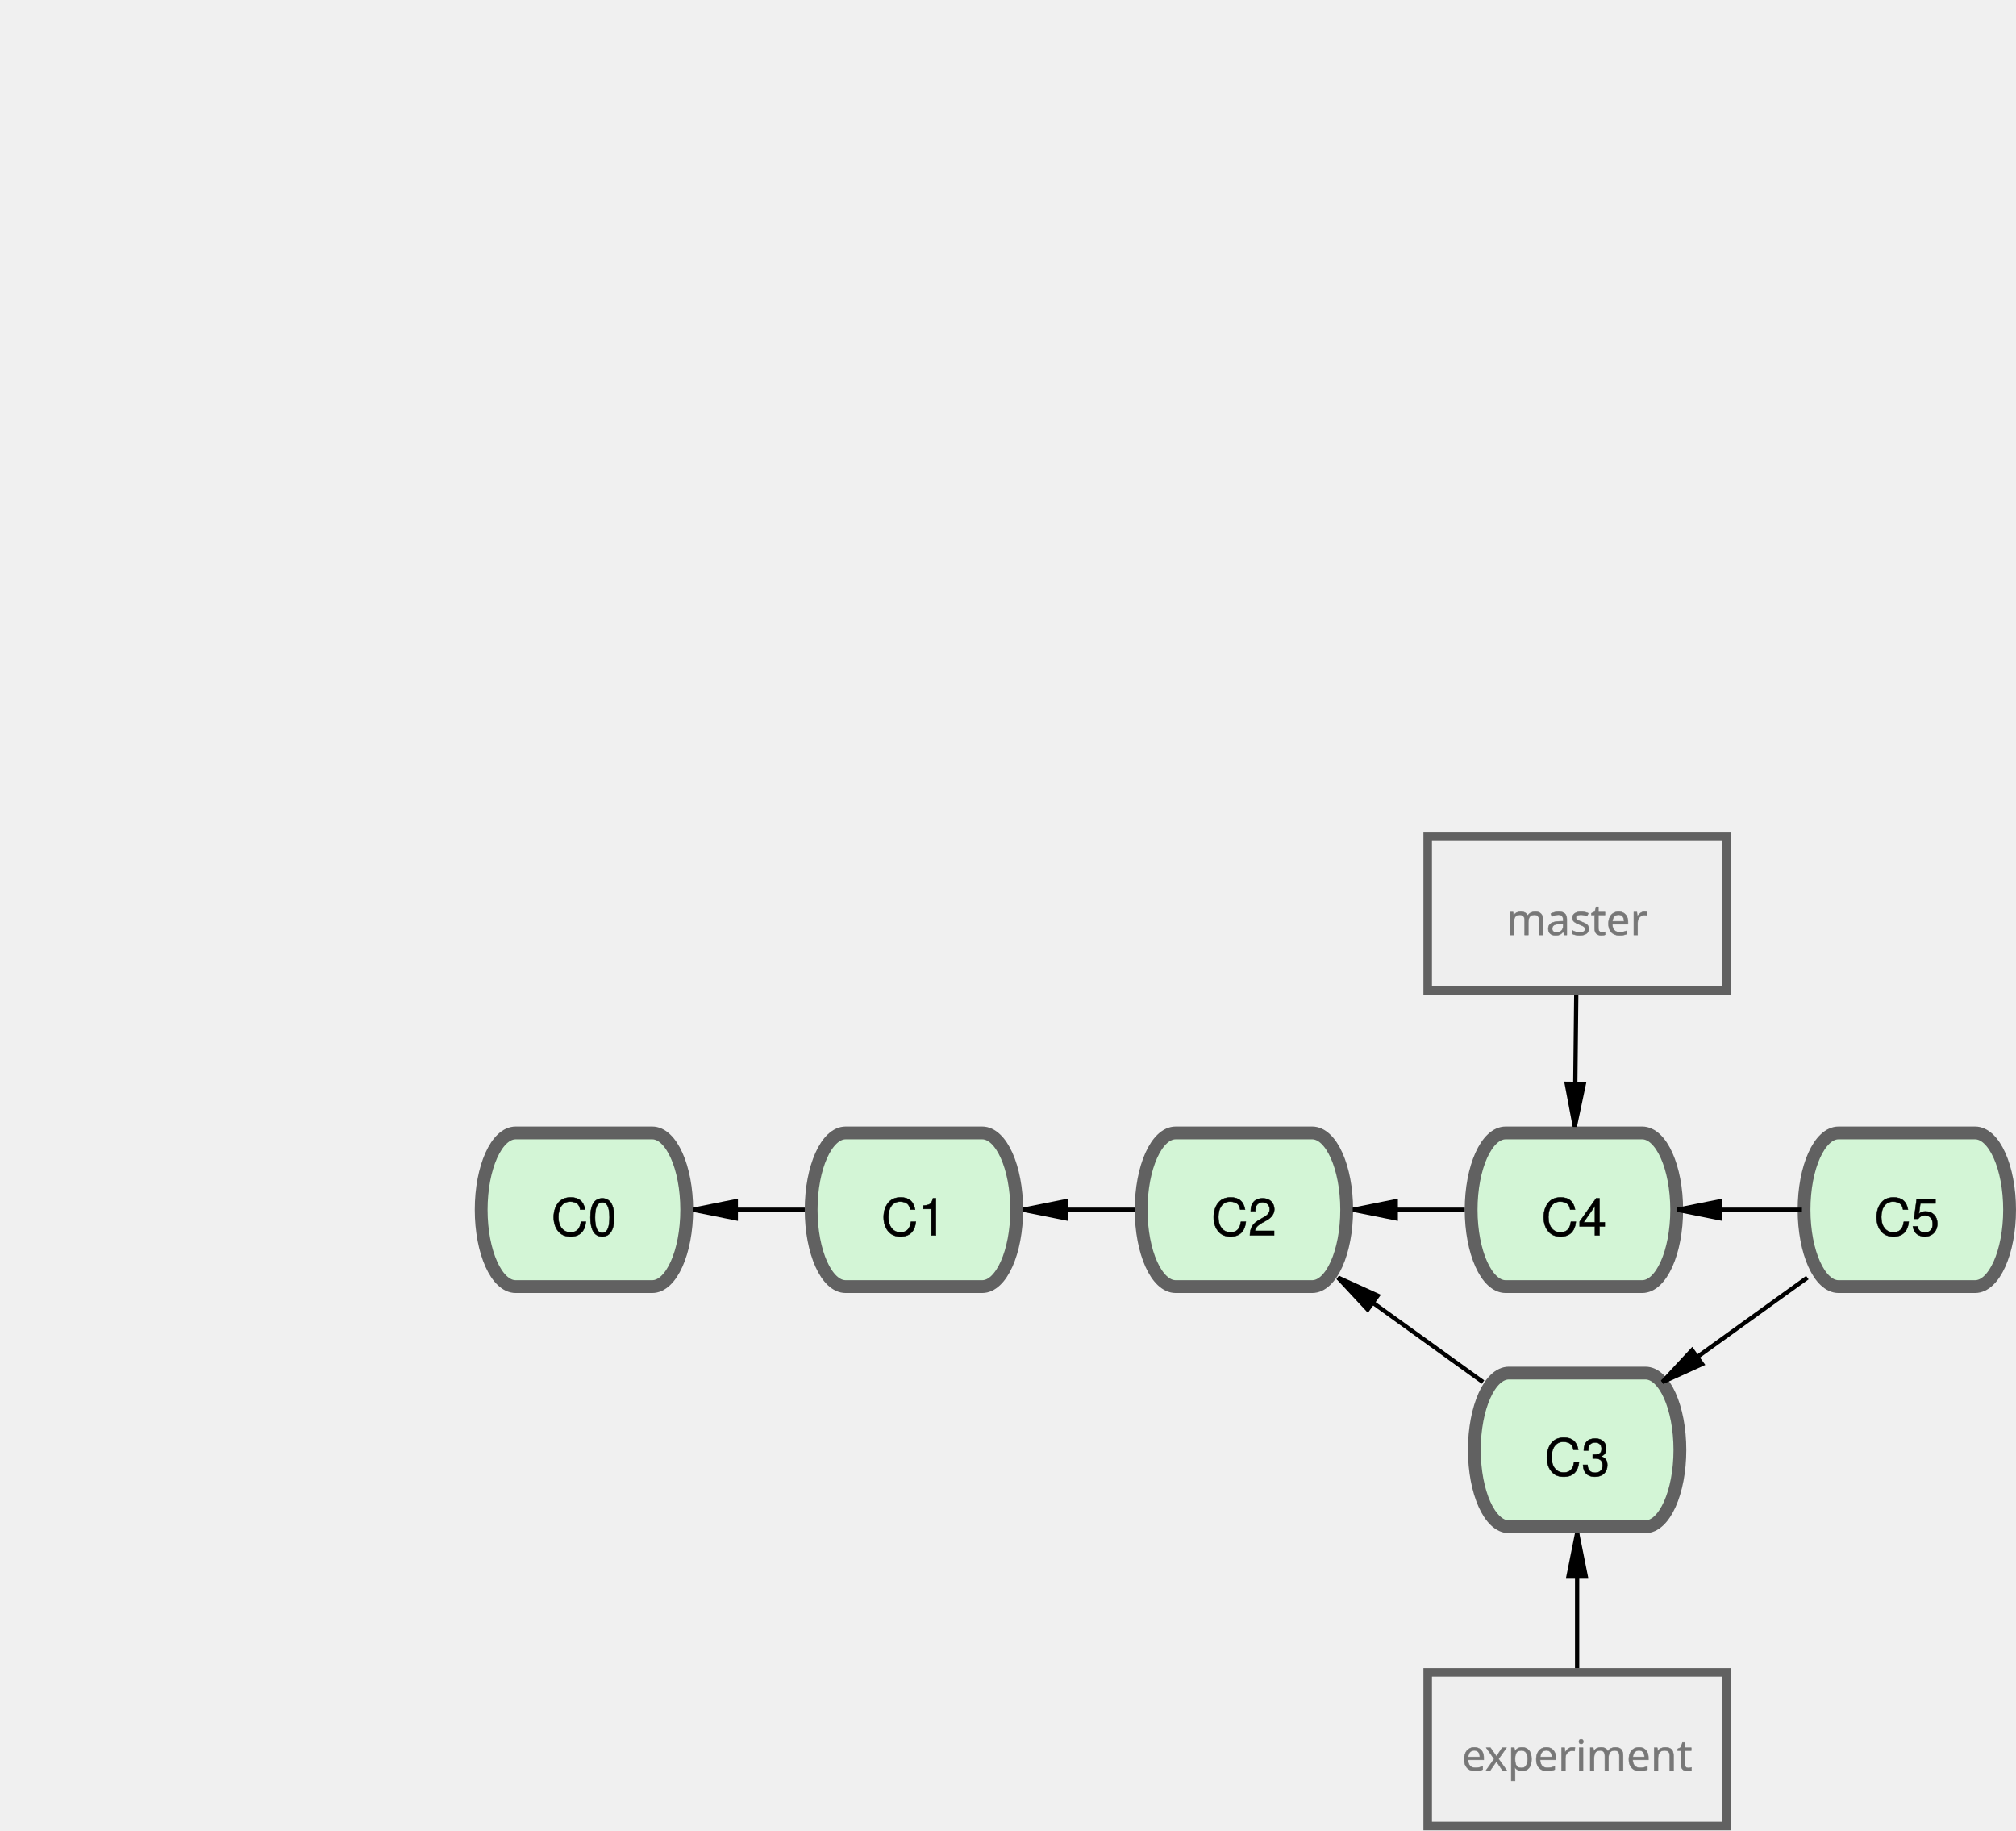
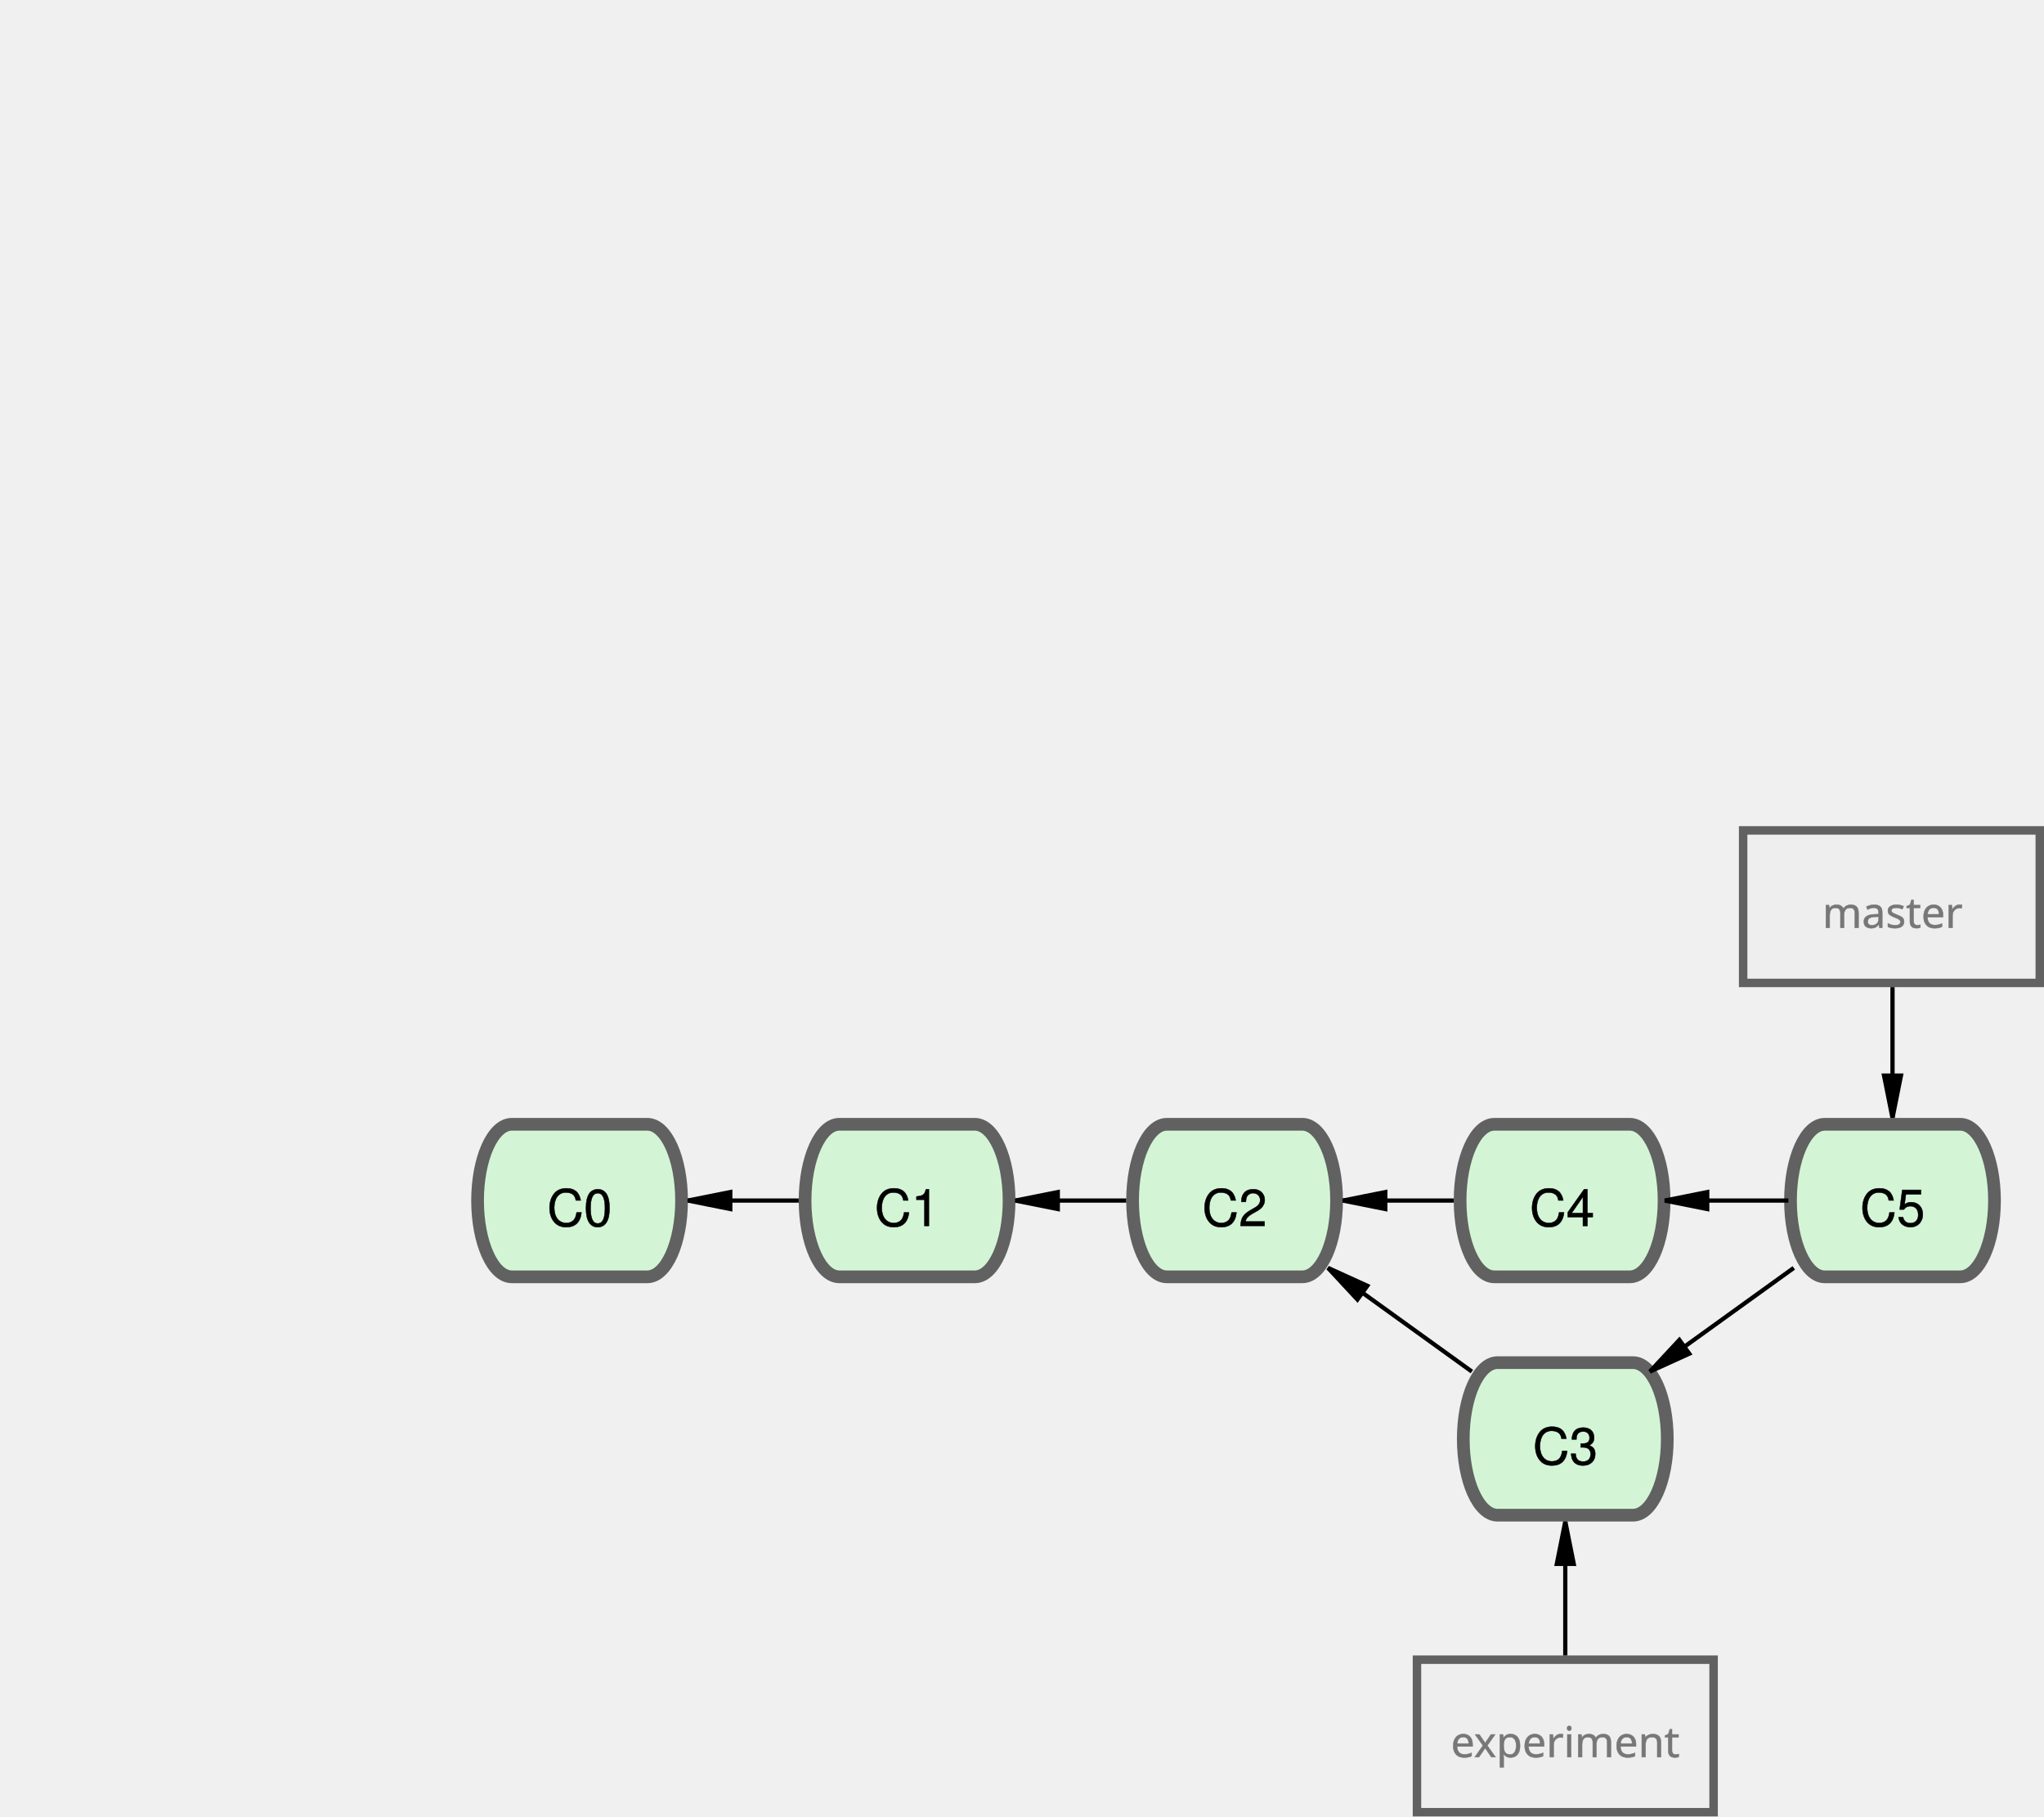
<svg xmlns="http://www.w3.org/2000/svg">
  <defs>
    <marker id="Arrow1Lend" orient="auto" refX="0.0" refY="0.0" style="overflow:visible;">
      <path d="M -10,0.0 L -10.0,-2.0 L 0.0,0.0 L -10.0,2.0 z " id="path3666" style="fill-rule:evenodd;stroke:#000000;stroke-width:1.0px;marker-start:none;" />
    </marker>
  </defs>
  <g style="stroke:#000000;fill:#fff">
    <rect height="36.0" id="1299" rx="8.085" ry="18.0" style="stroke:#616161;stroke-width:3px;fill:#d3f5d6" width="48.157" x="190.055" y="265.37" />
    <text id="1299_text" style="fill:#000000;stroke:#000000;stroke-width:0.1px;font-family: Helvetica;font-size:12px" x="190.055" y="265.37">
      <tspan fill="#000000" font-family="LucidaGrande;" font-size="12.0px" id="1299_line1" stroke="#000000" text-align="center" text-anchor="middle" x="214.134" y="289.37">
				C1
			</tspan>
    </text>
    <rect height="36.0" id="1302" rx="8.085" ry="18.0" style="stroke:#616161;stroke-width:3px;fill:#d3f5d6" width="48.157" x="112.74" y="265.37" />
    <text id="1302_text" style="fill:#000000;stroke:#000000;stroke-width:0.1px;font-family: Helvetica;font-size:12px" x="112.74" y="265.37">
      <tspan fill="#000000" font-family="LucidaGrande;" font-size="12.0px" id="1302_line1" stroke="#000000" text-align="center" text-anchor="middle" x="136.819" y="289.37">
				C0
			</tspan>
    </text>
    <path d="M 188.555,283.37 L 162.398,283.37" id="1303" style="marker-start:none;stroke:#000000;marker-end:url(#Arrow1Lend);fill:none" />
    <rect height="36.0" id="1304" rx="8.085" ry="18.0" style="stroke:#616161;stroke-width:3px;fill:#d3f5d6" width="48.157" x="267.37" y="265.37" />
    <text id="1304_text" style="fill:#000000;stroke:#000000;stroke-width:0.1px;font-family: Helvetica;font-size:12px" x="267.37" y="265.37">
      <tspan fill="#000000" font-family="LucidaGrande;" font-size="12.0px" id="1304_line1" stroke="#000000" text-align="center" text-anchor="middle" x="291.449" y="289.37">
				C2
			</tspan>
    </text>
    <path d="M 265.87,283.37 L 239.712,283.37" id="1306" style="marker-start:none;stroke:#000000;marker-end:url(#Arrow1Lend);fill:none" />
    <rect height="36.0" id="1335" style="stroke:#616161;stroke-width:2px;fill:#eeeeee" width="70.022" x="334.506" y="391.74" />
    <text id="1335_text" style="fill:#cccccc;stroke:#cccccc;stroke-width:0.1px;font-family: Luxi Sans;font-size:10px" x="334.506" y="391.74">
      <tspan fill="#777777" font-family="LucidaGrande;" font-size="10.0px" id="1335_line1" stroke="#777777" text-align="center" text-anchor="middle" x="369.517" y="414.74">
				experiment
			</tspan>
    </text>
    <path d="M 369.517,390.74 L 369.517,359.13" id="1336" style="marker-start:none;stroke:#000000;marker-end:url(#Arrow1Lend);fill:none" />
    <rect height="36.0" id="1337" rx="8.085" ry="18.0" style="stroke:#616161;stroke-width:3px;fill:#d3f5d6" width="48.157" x="345.438" y="321.63" />
    <text id="1337_text" style="fill:#000000;stroke:#000000;stroke-width:0.1px;font-family: Helvetica;font-size:12px" x="345.438" y="321.63">
      <tspan fill="#000000" font-family="LucidaGrande;" font-size="12.0px" id="1337_line1" stroke="#000000" text-align="center" text-anchor="middle" x="369.517" y="345.63">
				C3
			</tspan>
    </text>
    <path d="M 347.462,323.736 L 313.503,299.264" id="1338" style="marker-start:none;stroke:#000000;marker-end:url(#Arrow1Lend);fill:none" />
    <rect height="36.0" id="1339" rx="8.085" ry="18.0" style="stroke:#616161;stroke-width:3px;fill:#d3f5d6" width="48.157" x="344.685" y="265.37" />
    <text id="1339_text" style="fill:#000000;stroke:#000000;stroke-width:0.1px;font-family: Helvetica;font-size:12px" x="344.685" y="265.37">
      <tspan fill="#000000" font-family="LucidaGrande;" font-size="12.0px" id="1339_line1" stroke="#000000" text-align="center" text-anchor="middle" x="368.764" y="289.37">
				C4
			</tspan>
    </text>
    <path d="M 343.185,283.37 L 317.027,283.37" id="1340" style="marker-start:none;stroke:#000000;marker-end:url(#Arrow1Lend);fill:none" />
-     <rect height="36.0" id="1341" style="stroke:#616161;stroke-width:2px;fill:#eeeeee" width="70.022" x="334.506" y="196.0" />
+     <rect height="36.0" id="1341" style="stroke:#616161;stroke-width:2px;fill:#eeeeee" width="70.022" x="411.506" y="196.0" />
    <text id="1341_text" style="fill:#cccccc;stroke:#cccccc;stroke-width:0.1px;font-family: Luxi Sans;font-size:10px" x="334.506" y="196.0">
-       <tspan fill="#777777" font-family="LucidaGrande;" font-size="10.0px" id="1341_line1" stroke="#777777" text-align="center" text-anchor="middle" x="369.517" y="219.0">
+       <tspan fill="#777777" font-family="LucidaGrande;" font-size="10.0px" id="1341_line1" stroke="#777777" text-align="center" text-anchor="middle" x="446.764" y="219.0">
				master
			</tspan>
    </text>
-     <path d="M 369.311,233.0 L 368.976,263.87" id="1342" style="marker-start:none;stroke:#000000;marker-end:url(#Arrow1Lend);fill:none" />
+     <path d="M 446.764,233.0 L 446.764,263.87" id="1342" style="marker-start:none;stroke:#000000;marker-end:url(#Arrow1Lend);fill:none" />
    <rect height="36.0" id="1343" rx="8.085" ry="18.0" style="stroke:#616161;stroke-width:3px;fill:#d3f5d6" width="48.157" x="422.685" y="265.37" />
    <text id="1343_text" style="fill:#000000;stroke:#000000;stroke-width:0.1px;font-family: Helvetica;font-size:12px" x="422.685" y="265.37">
      <tspan fill="#000000" font-family="LucidaGrande;" font-size="12.0px" id="1343_line1" stroke="#000000" text-align="center" text-anchor="middle" x="446.764" y="289.37">
				C5
			</tspan>
    </text>
    <path d="M 422.185,283.37 L 393.027,283.37" id="1344" style="marker-start:none;stroke:#000000;marker-end:url(#Arrow1Lend);fill:none" />
    <path d="M 423.462,299.264 L 389.503,323.736" id="1338" style="marker-start:none;stroke:#000000;marker-end:url(#Arrow1Lend);fill:none" />
  </g>
</svg>
